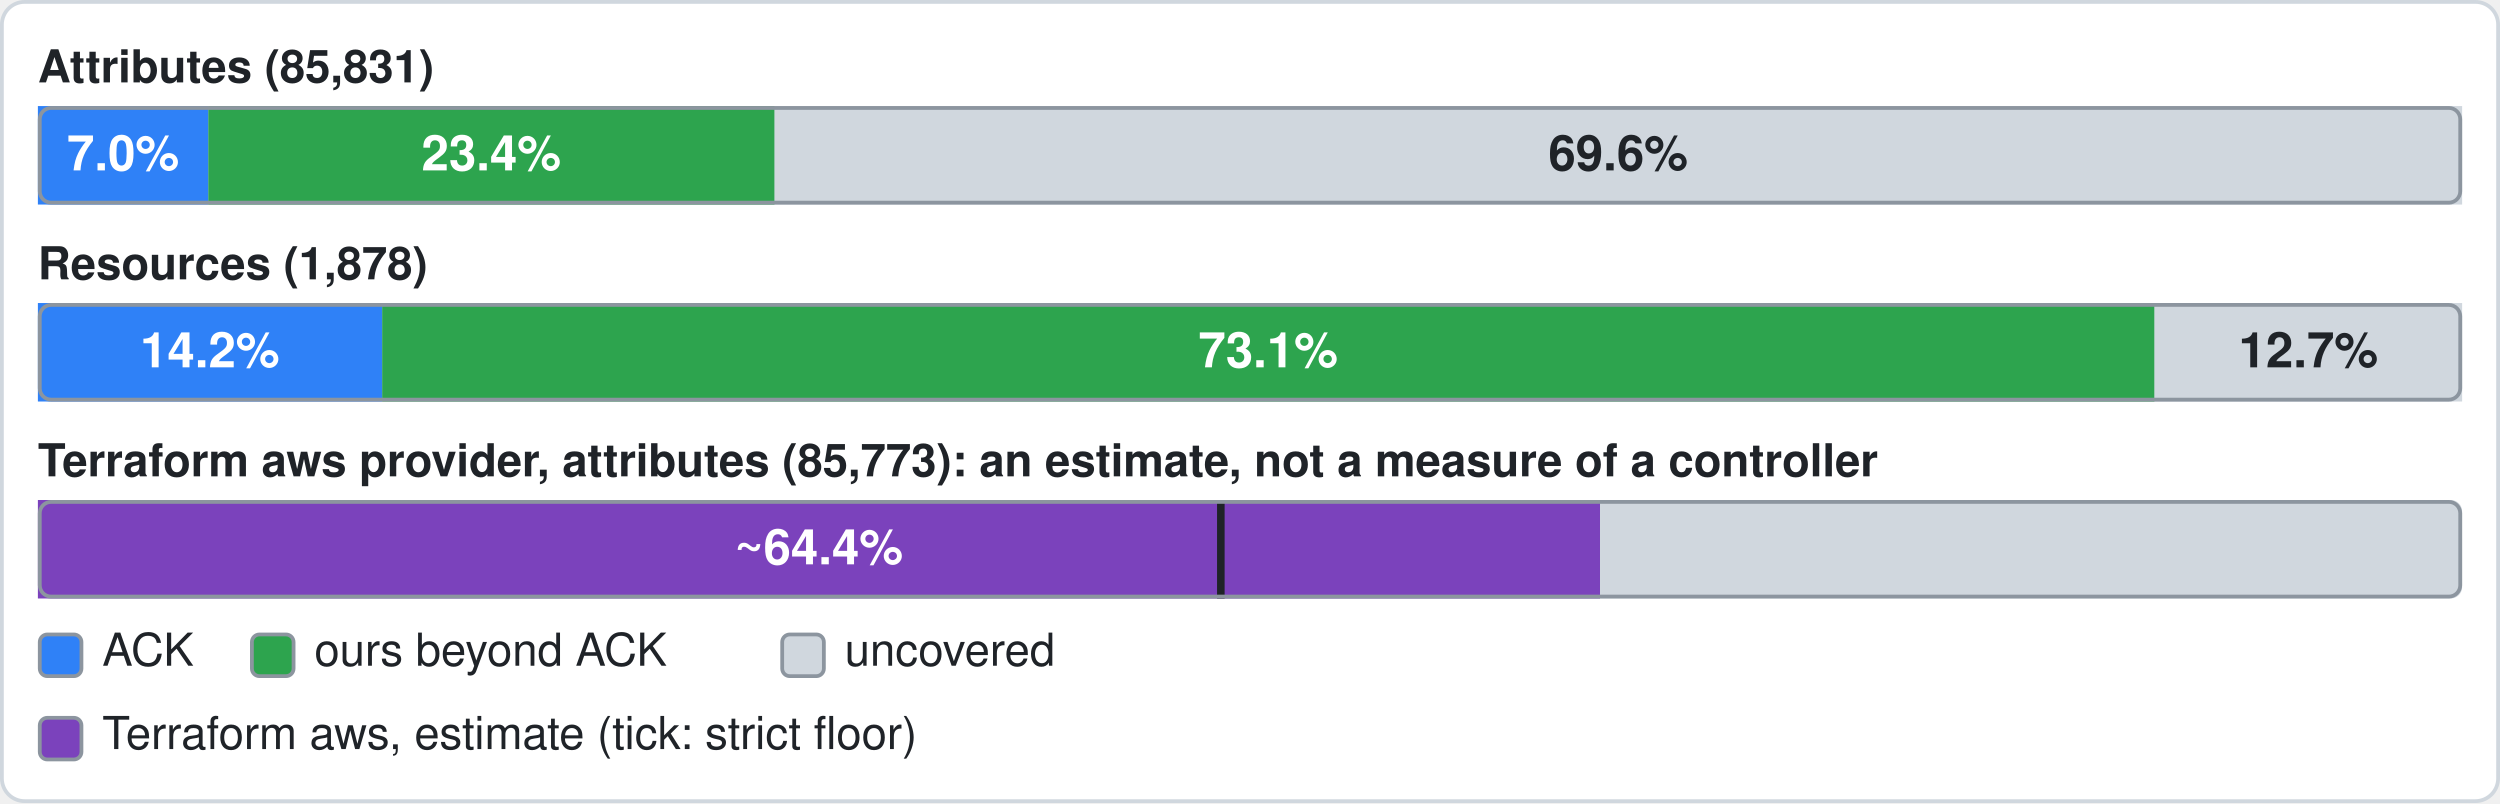
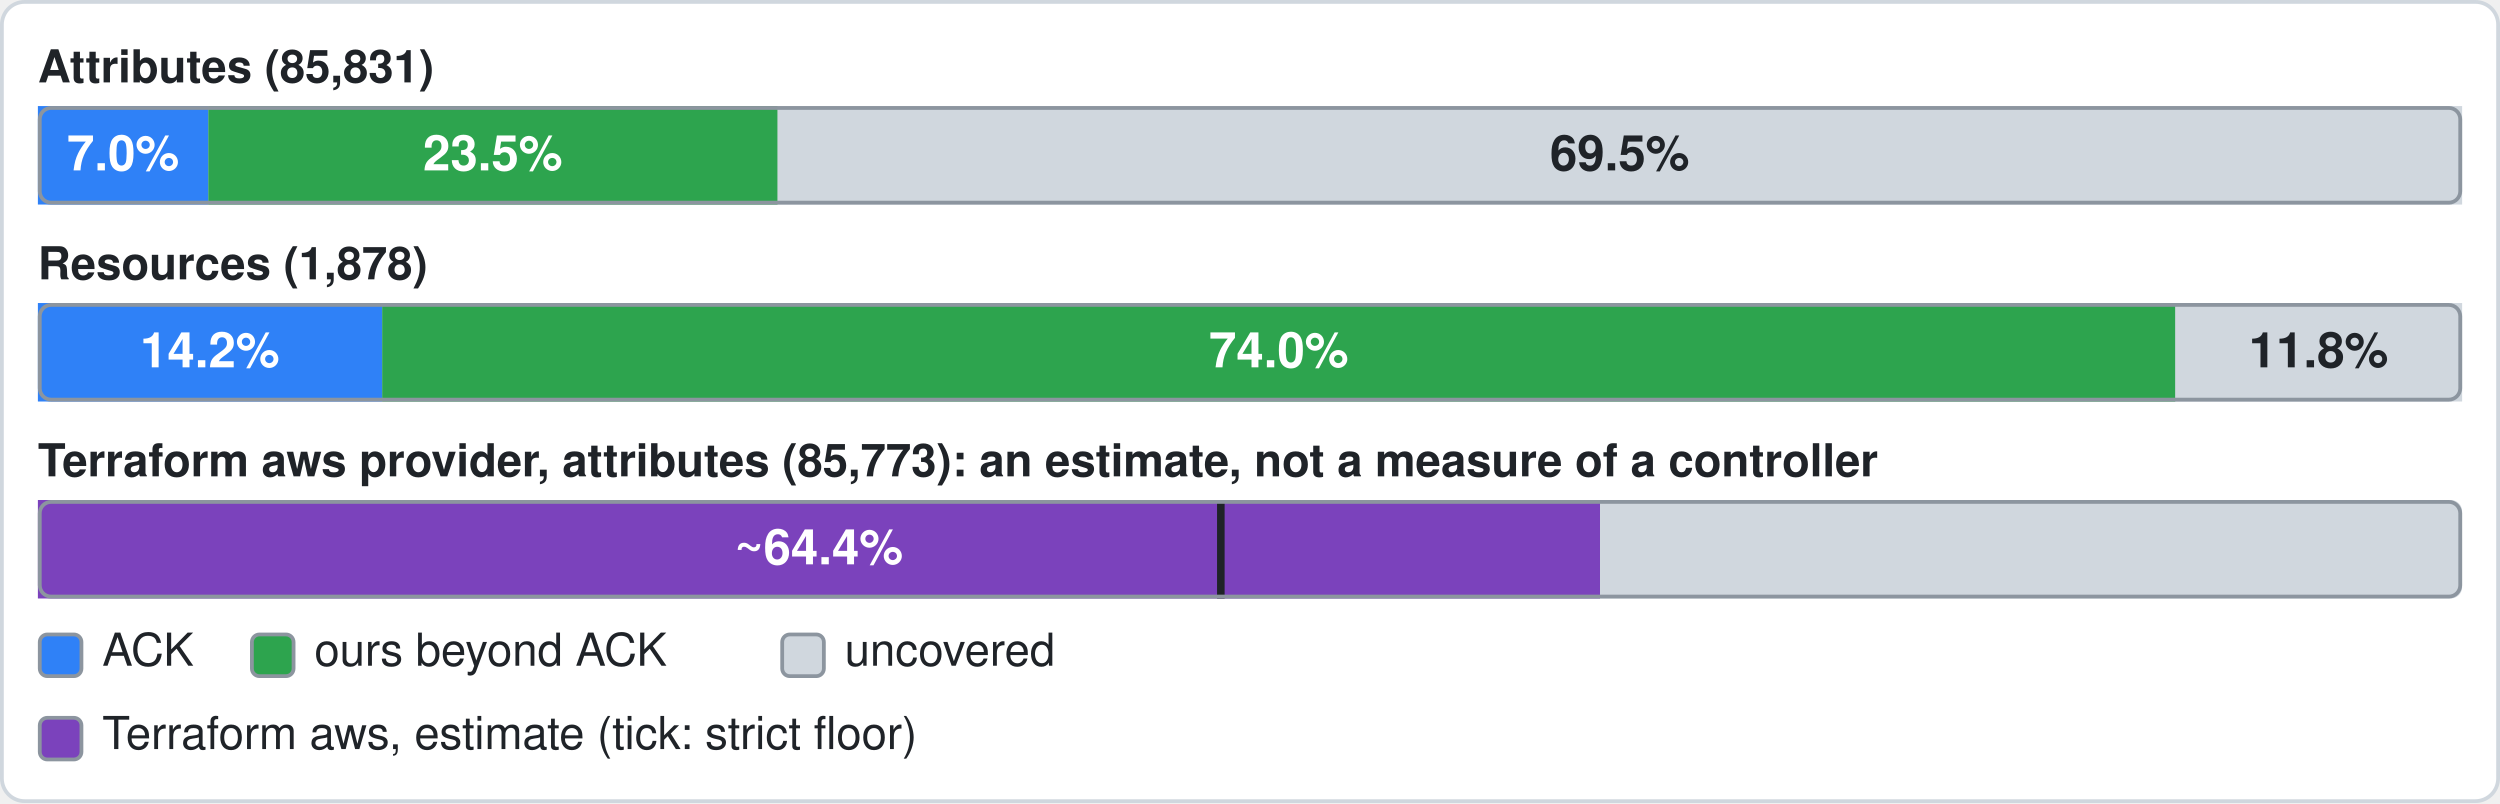
- <svg xmlns="http://www.w3.org/2000/svg" width="660" height="212" viewBox="0 0 660 212" role="img" aria-label="All services: official 7.0%, ours beyond official 23.4%, uncovered 69.6% of 85831 attributes; Terraform aws provider (estimate): 64.4% of 85773 attributes, at least 48.8%; resources: official 14.2%, ours beyond official 73.1%, uncovered 12.7% of 1878">
+ <svg xmlns="http://www.w3.org/2000/svg" width="660" height="212" viewBox="0 0 660 212" role="img" aria-label="All services: official 7.0%, ours beyond official 23.5%, uncovered 69.5% of 85831 attributes; Terraform aws provider (estimate): 64.4% of 85773 attributes, at least 48.8%; resources: official 14.2%, ours beyond official 74.0%, uncovered 11.8% of 1878">
  <rect x="0.5" y="0.5" width="659" height="211" rx="6" fill="#ffffff" stroke="#d0d7de" />
  <text x="10" y="19" font-family="-apple-system,BlinkMacSystemFont,'Segoe UI',Helvetica,Arial,sans-serif" font-size="12" font-weight="600" fill="#1f2328" dominant-baseline="central">Attributes (85,831)</text>
  <rect x="10" y="28" width="640" height="26" rx="3" fill="#d0d7de" />
  <rect x="10" y="28" width="45" height="26" fill="#2f81f7" />
  <text x="32.5" y="42" font-family="-apple-system,BlinkMacSystemFont,'Segoe UI',Helvetica,Arial,sans-serif" font-size="13" font-weight="600" fill="#ffffff" text-anchor="middle" dominant-baseline="central">7.0%</text>
-   <rect x="55" y="28" width="149.5" height="26" fill="#2da44e" />
-   <text x="129.7" y="42" font-family="-apple-system,BlinkMacSystemFont,'Segoe UI',Helvetica,Arial,sans-serif" font-size="13" font-weight="600" fill="#ffffff" text-anchor="middle" dominant-baseline="central">23.4%</text>
-   <rect x="204.5" y="28" width="445.5" height="26" fill="#d0d7de" />
-   <text x="427.2" y="42" font-family="-apple-system,BlinkMacSystemFont,'Segoe UI',Helvetica,Arial,sans-serif" font-size="13" font-weight="600" fill="#1f2328" text-anchor="middle" dominant-baseline="central">69.6%</text>
+   <rect x="55" y="28" width="150.3" height="26" fill="#2da44e" />
+   <text x="130.1" y="42" font-family="-apple-system,BlinkMacSystemFont,'Segoe UI',Helvetica,Arial,sans-serif" font-size="13" font-weight="600" fill="#ffffff" text-anchor="middle" dominant-baseline="central">23.5%</text>
+   <rect x="205.3" y="28" width="444.7" height="26" fill="#d0d7de" />
+   <text x="427.6" y="42" font-family="-apple-system,BlinkMacSystemFont,'Segoe UI',Helvetica,Arial,sans-serif" font-size="13" font-weight="600" fill="#1f2328" text-anchor="middle" dominant-baseline="central">69.5%</text>
  <rect x="10.5" y="28.5" width="639" height="25" rx="3" fill="none" stroke="#8c959f" />
  <text x="10" y="71" font-family="-apple-system,BlinkMacSystemFont,'Segoe UI',Helvetica,Arial,sans-serif" font-size="12" font-weight="600" fill="#1f2328" dominant-baseline="central">Resources (1,878)</text>
  <rect x="10" y="80" width="640" height="26" rx="3" fill="#d0d7de" />
  <rect x="10" y="80" width="90.9" height="26" fill="#2f81f7" />
  <text x="55.4" y="94" font-family="-apple-system,BlinkMacSystemFont,'Segoe UI',Helvetica,Arial,sans-serif" font-size="13" font-weight="600" fill="#ffffff" text-anchor="middle" dominant-baseline="central">14.2%</text>
-   <rect x="100.9" y="80" width="467.9" height="26" fill="#2da44e" />
-   <text x="334.8" y="94" font-family="-apple-system,BlinkMacSystemFont,'Segoe UI',Helvetica,Arial,sans-serif" font-size="13" font-weight="600" fill="#ffffff" text-anchor="middle" dominant-baseline="central">73.1%</text>
-   <rect x="568.8" y="80" width="81.2" height="26" fill="#d0d7de" />
-   <text x="609.4" y="94" font-family="-apple-system,BlinkMacSystemFont,'Segoe UI',Helvetica,Arial,sans-serif" font-size="13" font-weight="600" fill="#1f2328" text-anchor="middle" dominant-baseline="central">12.7%</text>
+   <rect x="100.9" y="80" width="473.4" height="26" fill="#2da44e" />
+   <text x="337.6" y="94" font-family="-apple-system,BlinkMacSystemFont,'Segoe UI',Helvetica,Arial,sans-serif" font-size="13" font-weight="600" fill="#ffffff" text-anchor="middle" dominant-baseline="central">74.0%</text>
+   <rect x="574.3" y="80" width="75.7" height="26" fill="#d0d7de" />
+   <text x="612.1" y="94" font-family="-apple-system,BlinkMacSystemFont,'Segoe UI',Helvetica,Arial,sans-serif" font-size="13" font-weight="600" fill="#1f2328" text-anchor="middle" dominant-baseline="central">11.8%</text>
  <rect x="10.5" y="80.5" width="639" height="25" rx="3" fill="none" stroke="#8c959f" />
  <text x="10" y="123" font-family="-apple-system,BlinkMacSystemFont,'Segoe UI',Helvetica,Arial,sans-serif" font-size="12" font-weight="600" fill="#1f2328" dominant-baseline="central">Terraform aws provider, attributes (85,773): an estimate, not a measure of a controller</text>
  <rect x="10" y="132" width="640" height="26" rx="3" fill="#d0d7de" />
  <rect x="10" y="132" width="412.4" height="26" fill="#7b42bc" />
  <rect x="321.3" y="132" width="2" height="26" fill="#1f2328" />
  <text x="216.2" y="146" font-family="-apple-system,BlinkMacSystemFont,'Segoe UI',Helvetica,Arial,sans-serif" font-size="13" font-weight="600" fill="#ffffff" text-anchor="middle" dominant-baseline="central">~64.4%</text>
  <rect x="10.5" y="132.5" width="639" height="25" rx="3" fill="none" stroke="#8c959f" />
  <rect x="10.5" y="167.5" width="11" height="11" rx="2" fill="#2f81f7" stroke="#8c959f" />
  <text x="27" y="173" font-family="-apple-system,BlinkMacSystemFont,'Segoe UI',Helvetica,Arial,sans-serif" font-size="12" fill="#1f2328" dominant-baseline="central">ACK</text>
  <rect x="66.5" y="167.5" width="11" height="11" rx="2" fill="#2da44e" stroke="#8c959f" />
  <text x="83" y="173" font-family="-apple-system,BlinkMacSystemFont,'Segoe UI',Helvetica,Arial,sans-serif" font-size="12" fill="#1f2328" dominant-baseline="central">ours beyond ACK</text>
  <rect x="206.5" y="167.5" width="11" height="11" rx="2" fill="#d0d7de" stroke="#8c959f" />
  <text x="223" y="173" font-family="-apple-system,BlinkMacSystemFont,'Segoe UI',Helvetica,Arial,sans-serif" font-size="12" fill="#1f2328" dominant-baseline="central">uncovered</text>
  <rect x="10.5" y="189.5" width="11" height="11" rx="2" fill="#7b42bc" stroke="#8c959f" />
  <text x="27" y="195" font-family="-apple-system,BlinkMacSystemFont,'Segoe UI',Helvetica,Arial,sans-serif" font-size="12" fill="#1f2328" dominant-baseline="central">Terraform aws, estimate (tick: strict floor)</text>
</svg>
